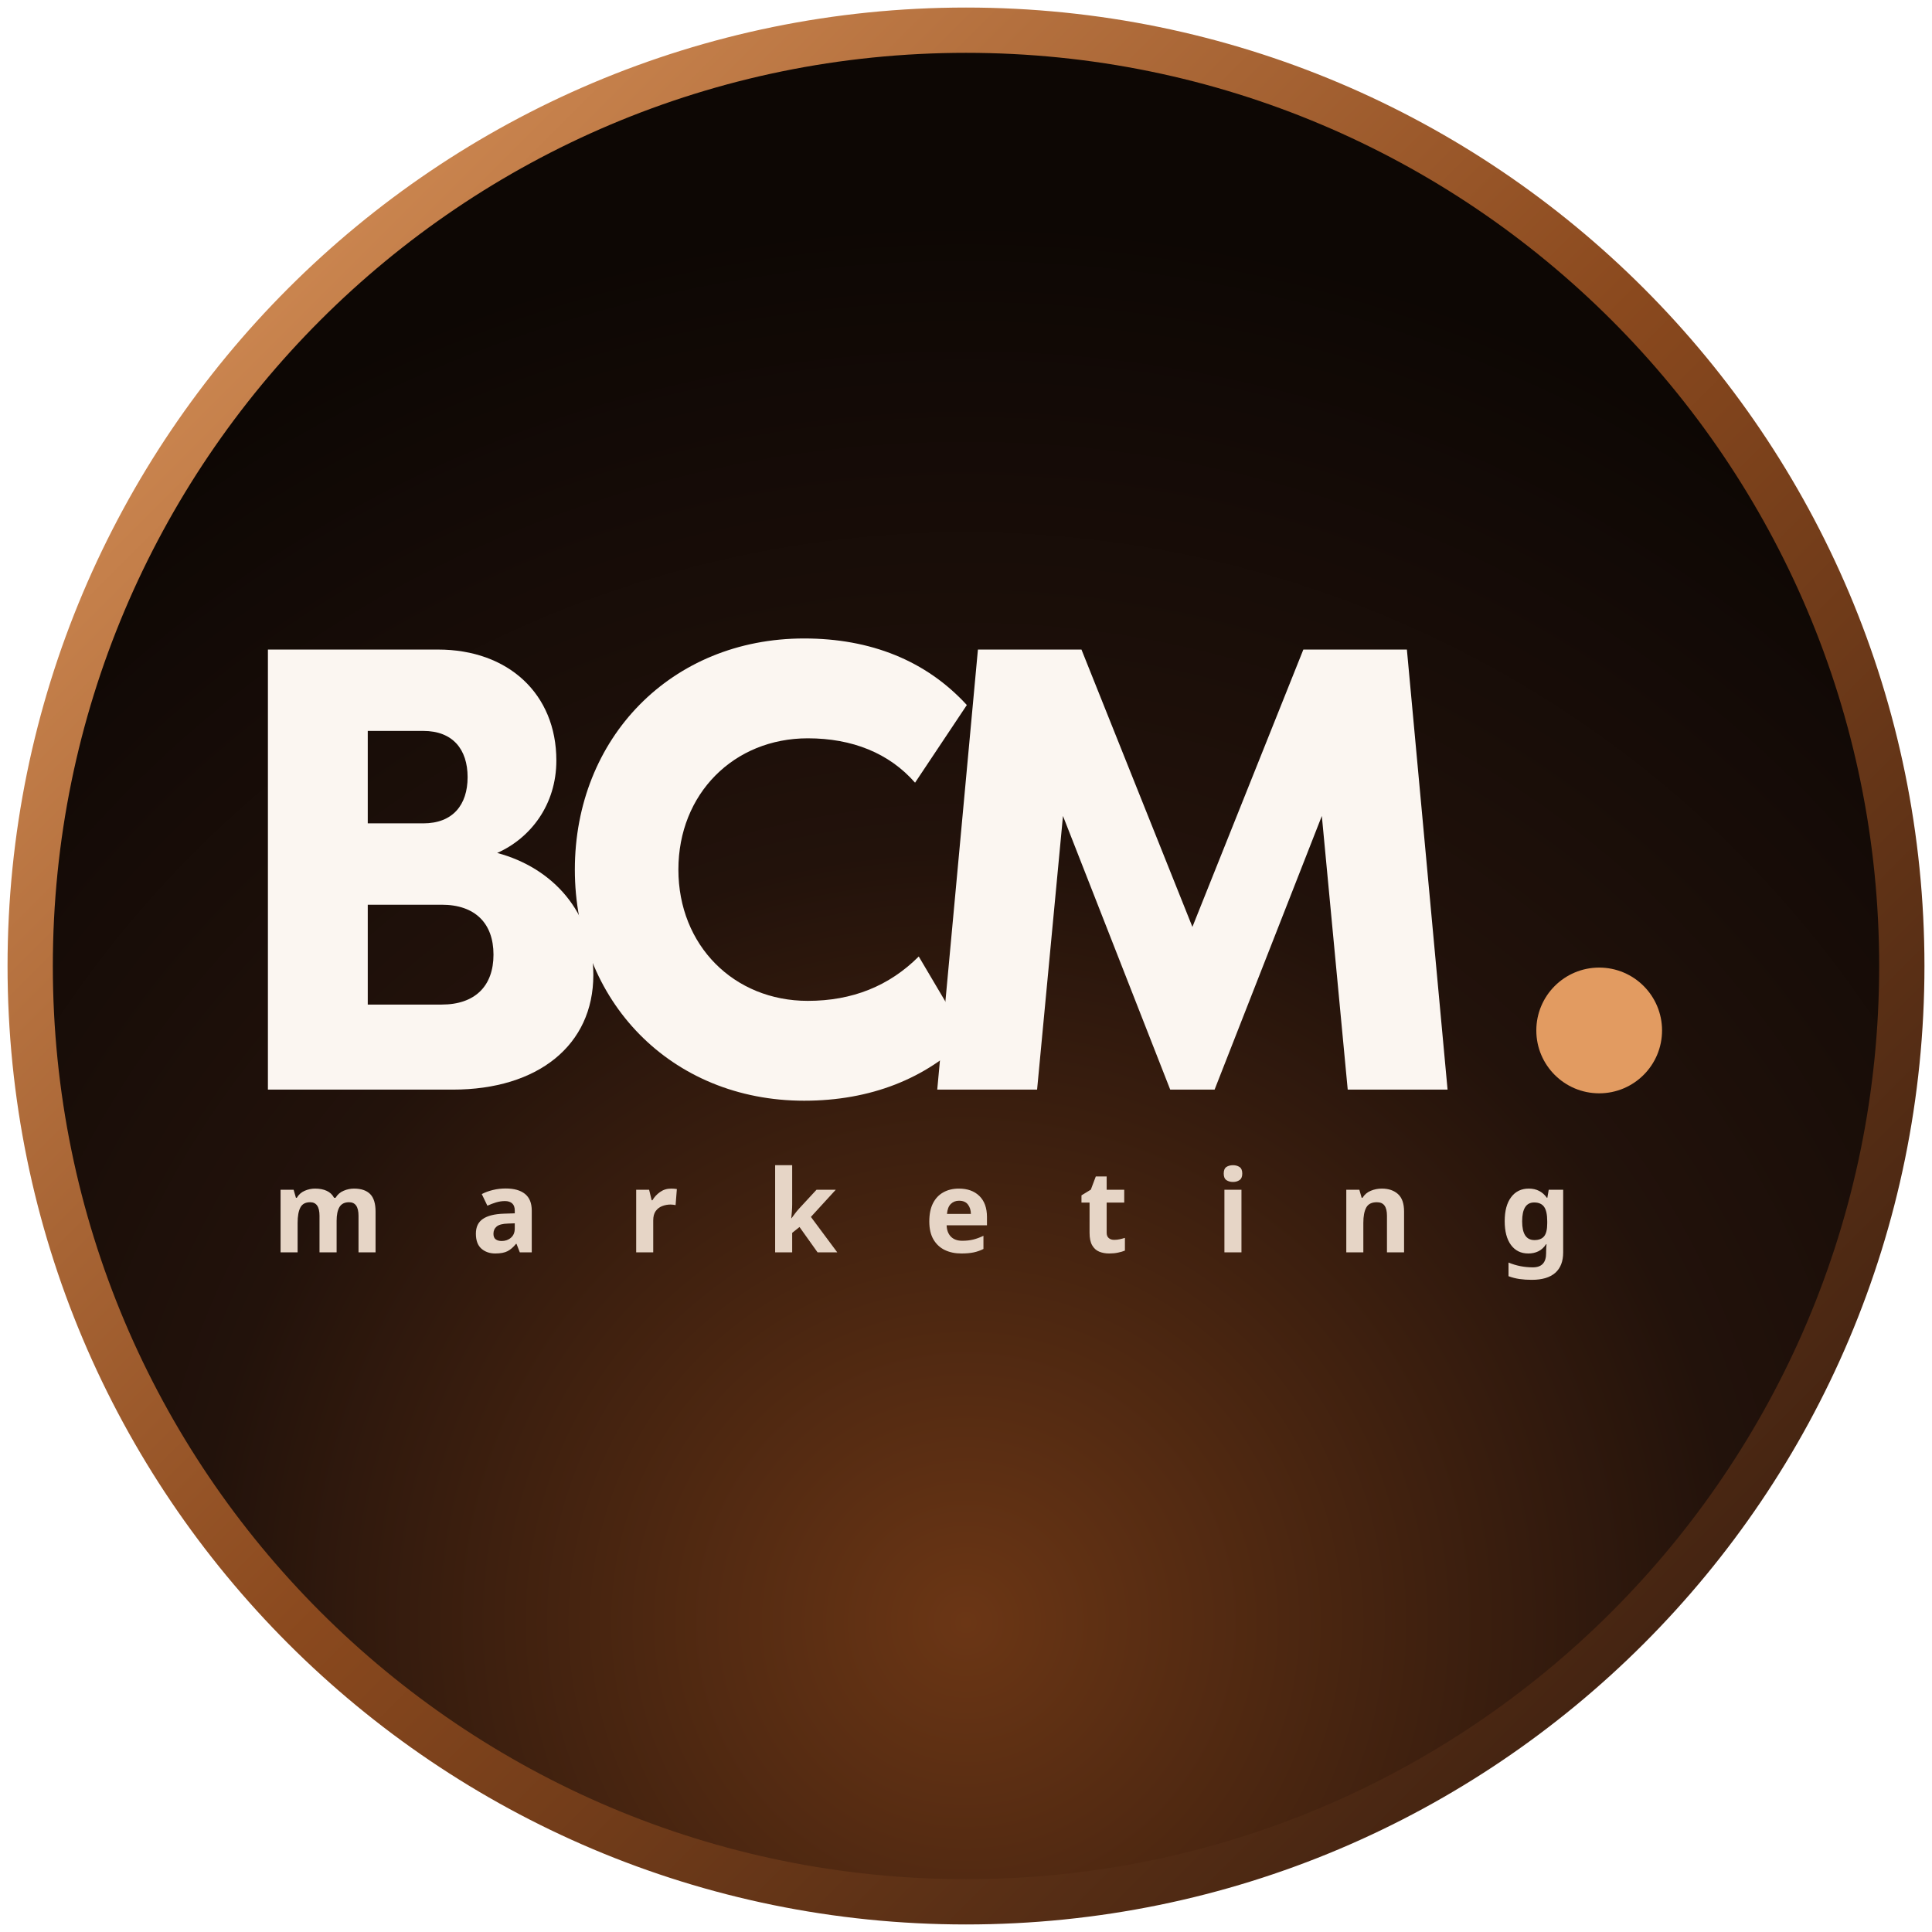
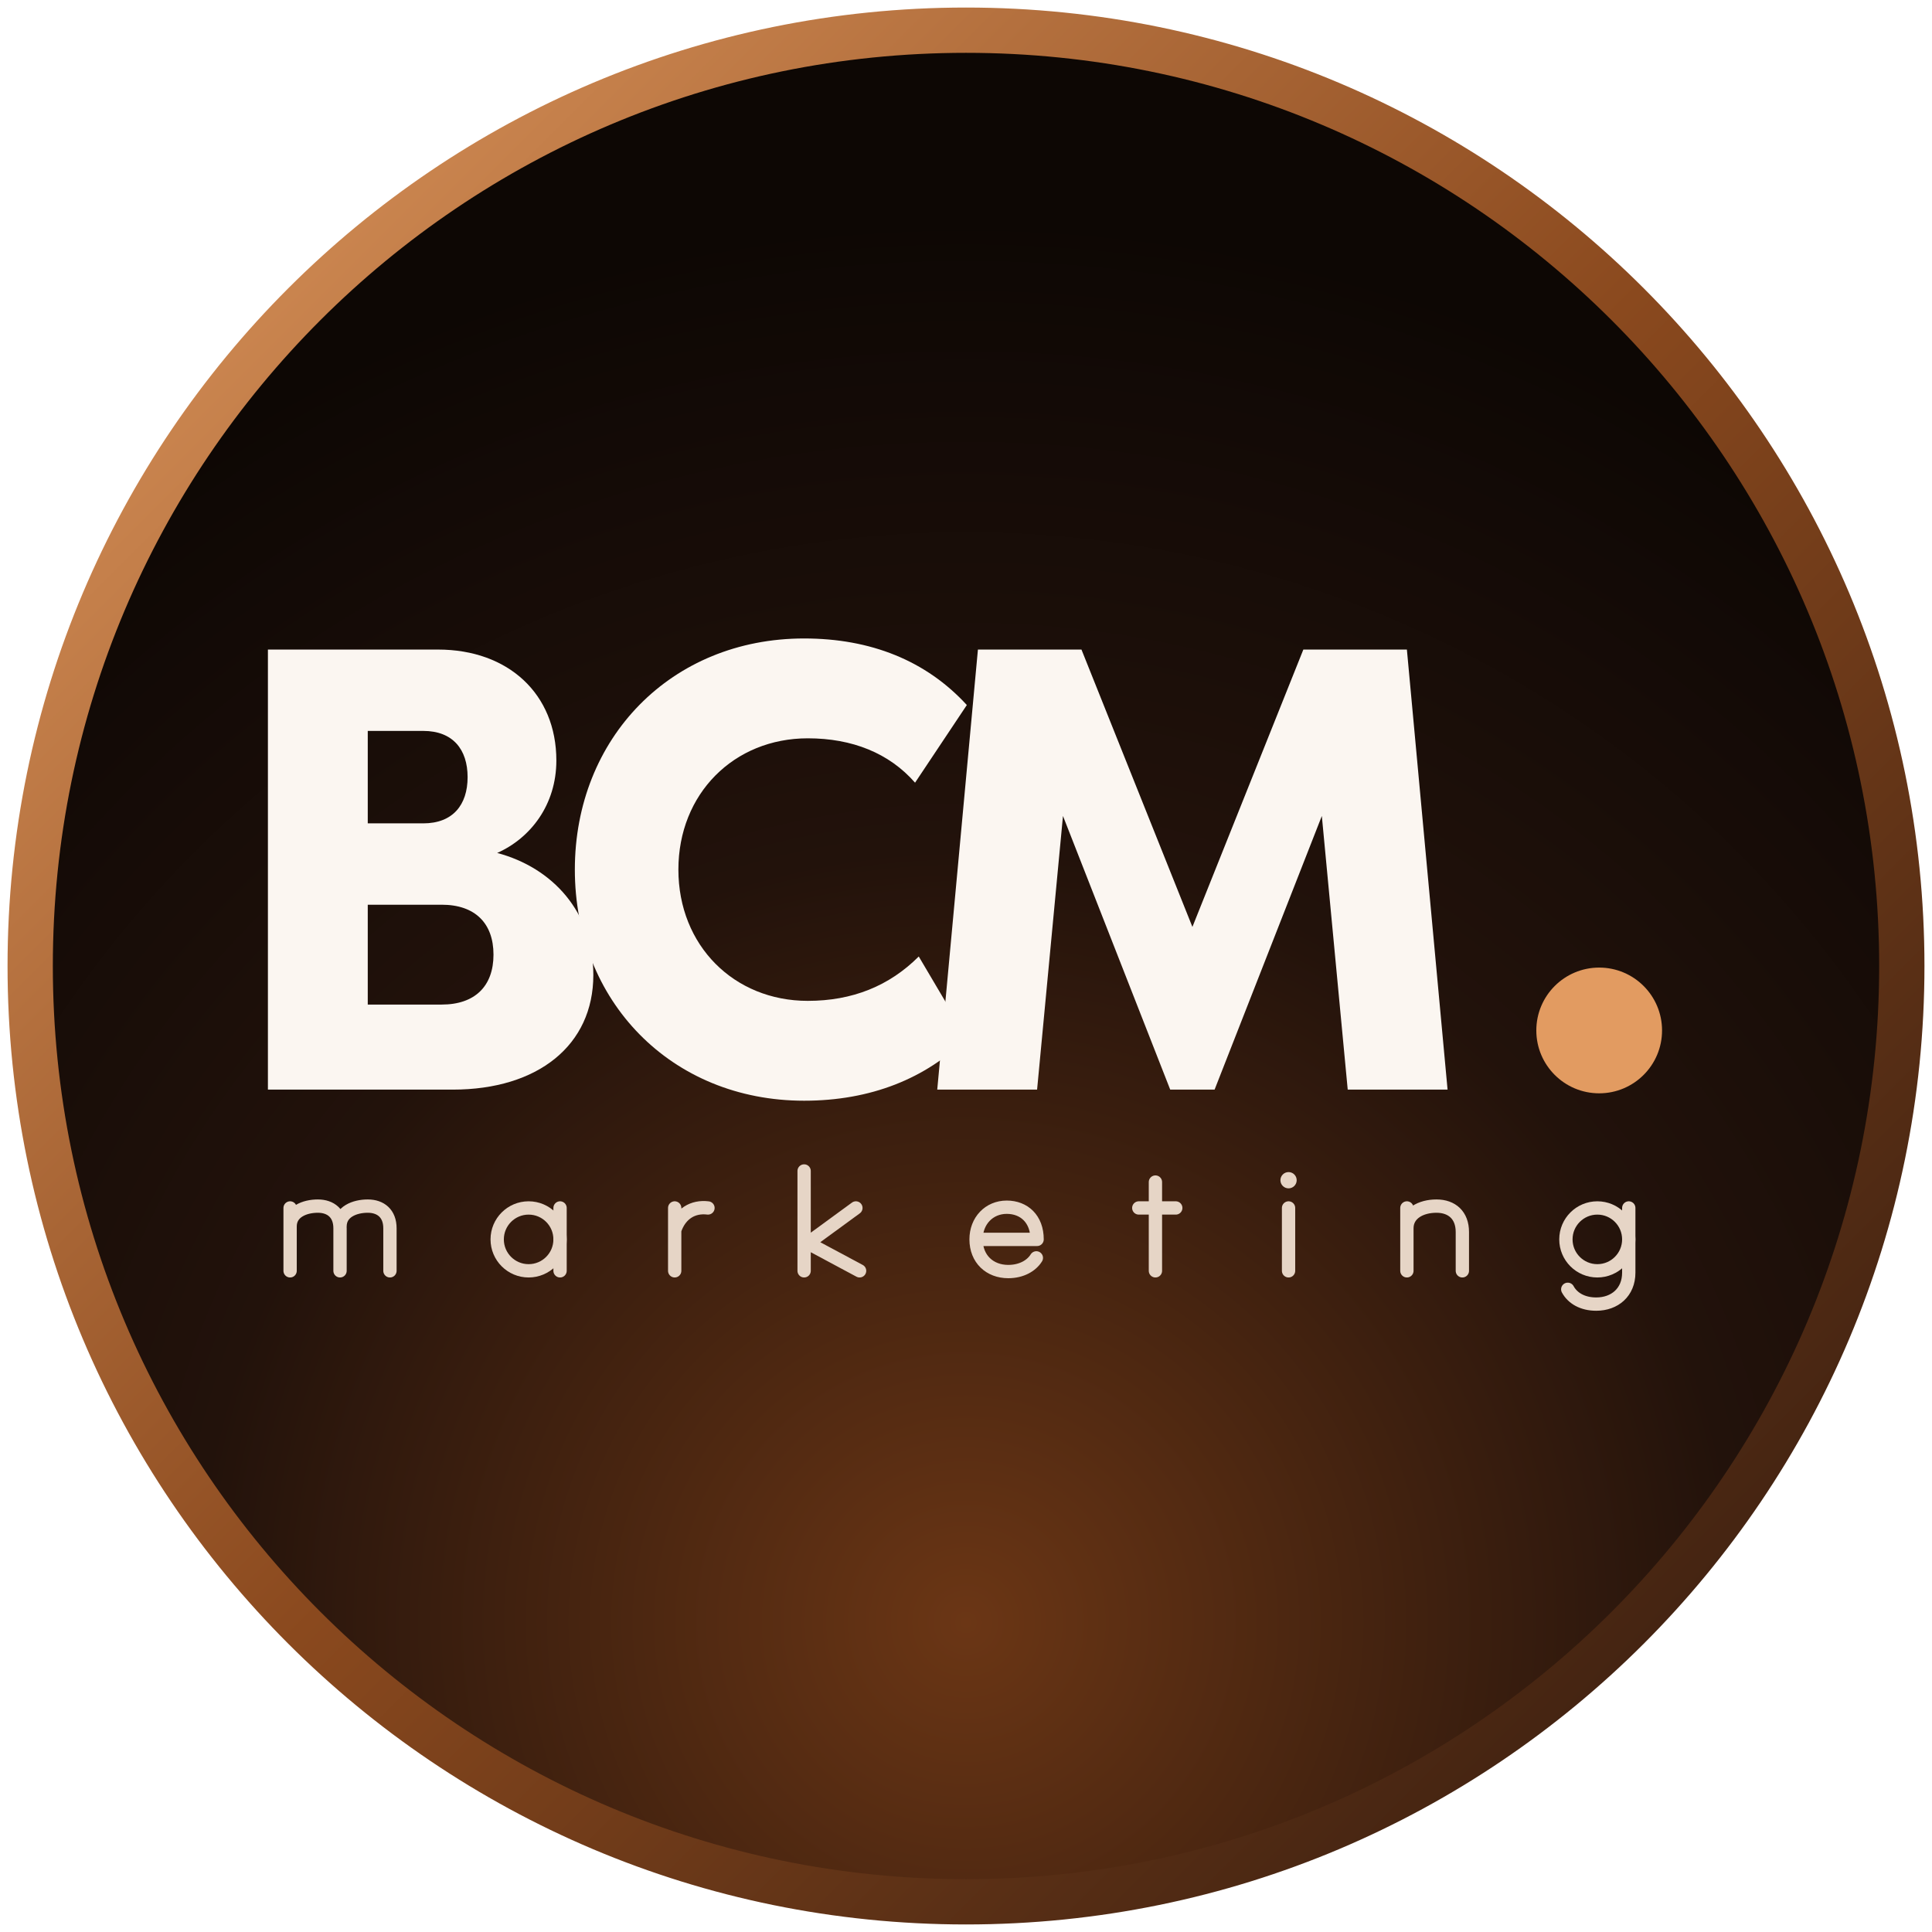
<svg xmlns="http://www.w3.org/2000/svg" viewBox="0 0 512 512" fill="none" role="img" aria-label="Ícone BCM. marketing">
  <defs>
    <radialGradient id="bcmBg" cx="50%" cy="85%" r="75%">
      <stop offset="0%" stop-color="#6B3615" />
      <stop offset="55%" stop-color="#22120B" />
      <stop offset="100%" stop-color="#0D0704" />
    </radialGradient>
    <linearGradient id="bcmBorder" x1="0%" y1="0%" x2="100%" y2="100%">
      <stop offset="0%" stop-color="#E29B61" />
      <stop offset="50%" stop-color="#8A491E" />
      <stop offset="100%" stop-color="#2A160D" />
    </linearGradient>
  </defs>
  <rect x="8" y="8" width="496" height="496" rx="248" fill="url(#bcmBg)" stroke="url(#bcmBorder)" stroke-width="12" />
  <g transform="translate(22, 130) scale(0.98)">
    <path fill="#FBF6F1" fill-rule="evenodd" clip-rule="evenodd" d="       M 50 43       H 96       C 115 43, 128 55, 128 73       C 128 85, 121 94, 112 98       C 127 102, 138 114, 138 131       C 138 150, 123 162, 100 162       H 50       Z       M 77 65       V 90       H 92       C 100 90, 104 85, 104 77.5       C 104 70, 100 65, 92 65       H 77       Z       M 77 112       V 139       H 97       C 106 139, 111 134, 111 125.5       C 111 117, 106 112, 97 112       H 77       Z     " />
    <path fill="#FBF6F1" d="       M 239 58       L 225 79       C 218 71, 208 67, 196 67       C 176 67, 161 82, 161 102.5       C 161 123, 176 138, 196 138       C 208 138, 218 134, 226 126       L 239 148       C 228 159, 213 165, 195 165       C 159 165, 133 138, 133 102.5       C 133 67, 159 40, 195 40       C 213 40, 228 46, 239 58       Z     " />
    <path fill="#FBF6F1" d="       M 231 162       L 242 43       H 270       L 300 118       L 330 43       H 358       L 369 162       H 342       L 335 88       L 306 162       H 294       L 265 88       L 258 162       H 231       Z     " />
    <circle cx="410" cy="146" r="17" fill="#E29B61" />
-     <text x="51" y="206" fill="#E6D5C6" font-family="'Plus Jakarta Sans', 'Century Gothic', 'Futura', sans-serif" font-size="31" font-weight="600" letter-spacing="23.5">marketing</text>
+     <g stroke="#E6D5C6" stroke-width="3.6" stroke-linecap="round" stroke-linejoin="round" fill="none">
+       <path d="M 56 211 V 194 M 56 199 C 56 195, 60 193.5, 63.5 193.5 C 67 193.5, 69.5 195.5, 69.5 199.5 V 211 M 69.5 199 C 69.5 195, 73.5 193.5, 77 193.5 C 80.5 193.5, 83 195.5, 83 199.5 V 211" />
+       <circle cx="120.5" cy="202.5" r="8.5" />
+       <path d="M 129 194 V 211" />
+       <path d="M 160 211 V 194 M 160 200 C 161.5 195.5, 165 193.5, 169 194" />
+       <path d="M 195 184 V 211 M 209 194 L 196 203.5 L 210 211" />
+       <path d="M 241.5 202.5 H 258 C 258 197, 254.5 193.8, 249.8 193.8 C 245 193.8, 241.5 197.5, 241.5 202.5 C 241.5 207.8, 245.2 211.2, 250.2 211.2 C 253.8 211.2, 256.5 209.6, 257.8 207.5" />
+       <path d="M 290 187 V 211 M 285.5 194 H 295.5" />
+       <path d="M 326 194 V 211" />
+       <circle cx="326" cy="186.5" r="2.2" fill="#E6D5C6" stroke="none" />
+       <path d="M 358 211 V 194 M 358 199.5 C 358 195.5, 361.8 193.5, 366 193.5 C 370.2 193.5, 373 196, 373 200.5 V 211" />
+       <circle cx="409.5" cy="202.5" r="8.5" />
+       <path d="M 418 194 V 211.5 C 418 216.8, 414.2 220, 409.2 220 C 405.5 220, 402.8 218.4, 401.5 216" />
+     </g>
  </g>
</svg>
